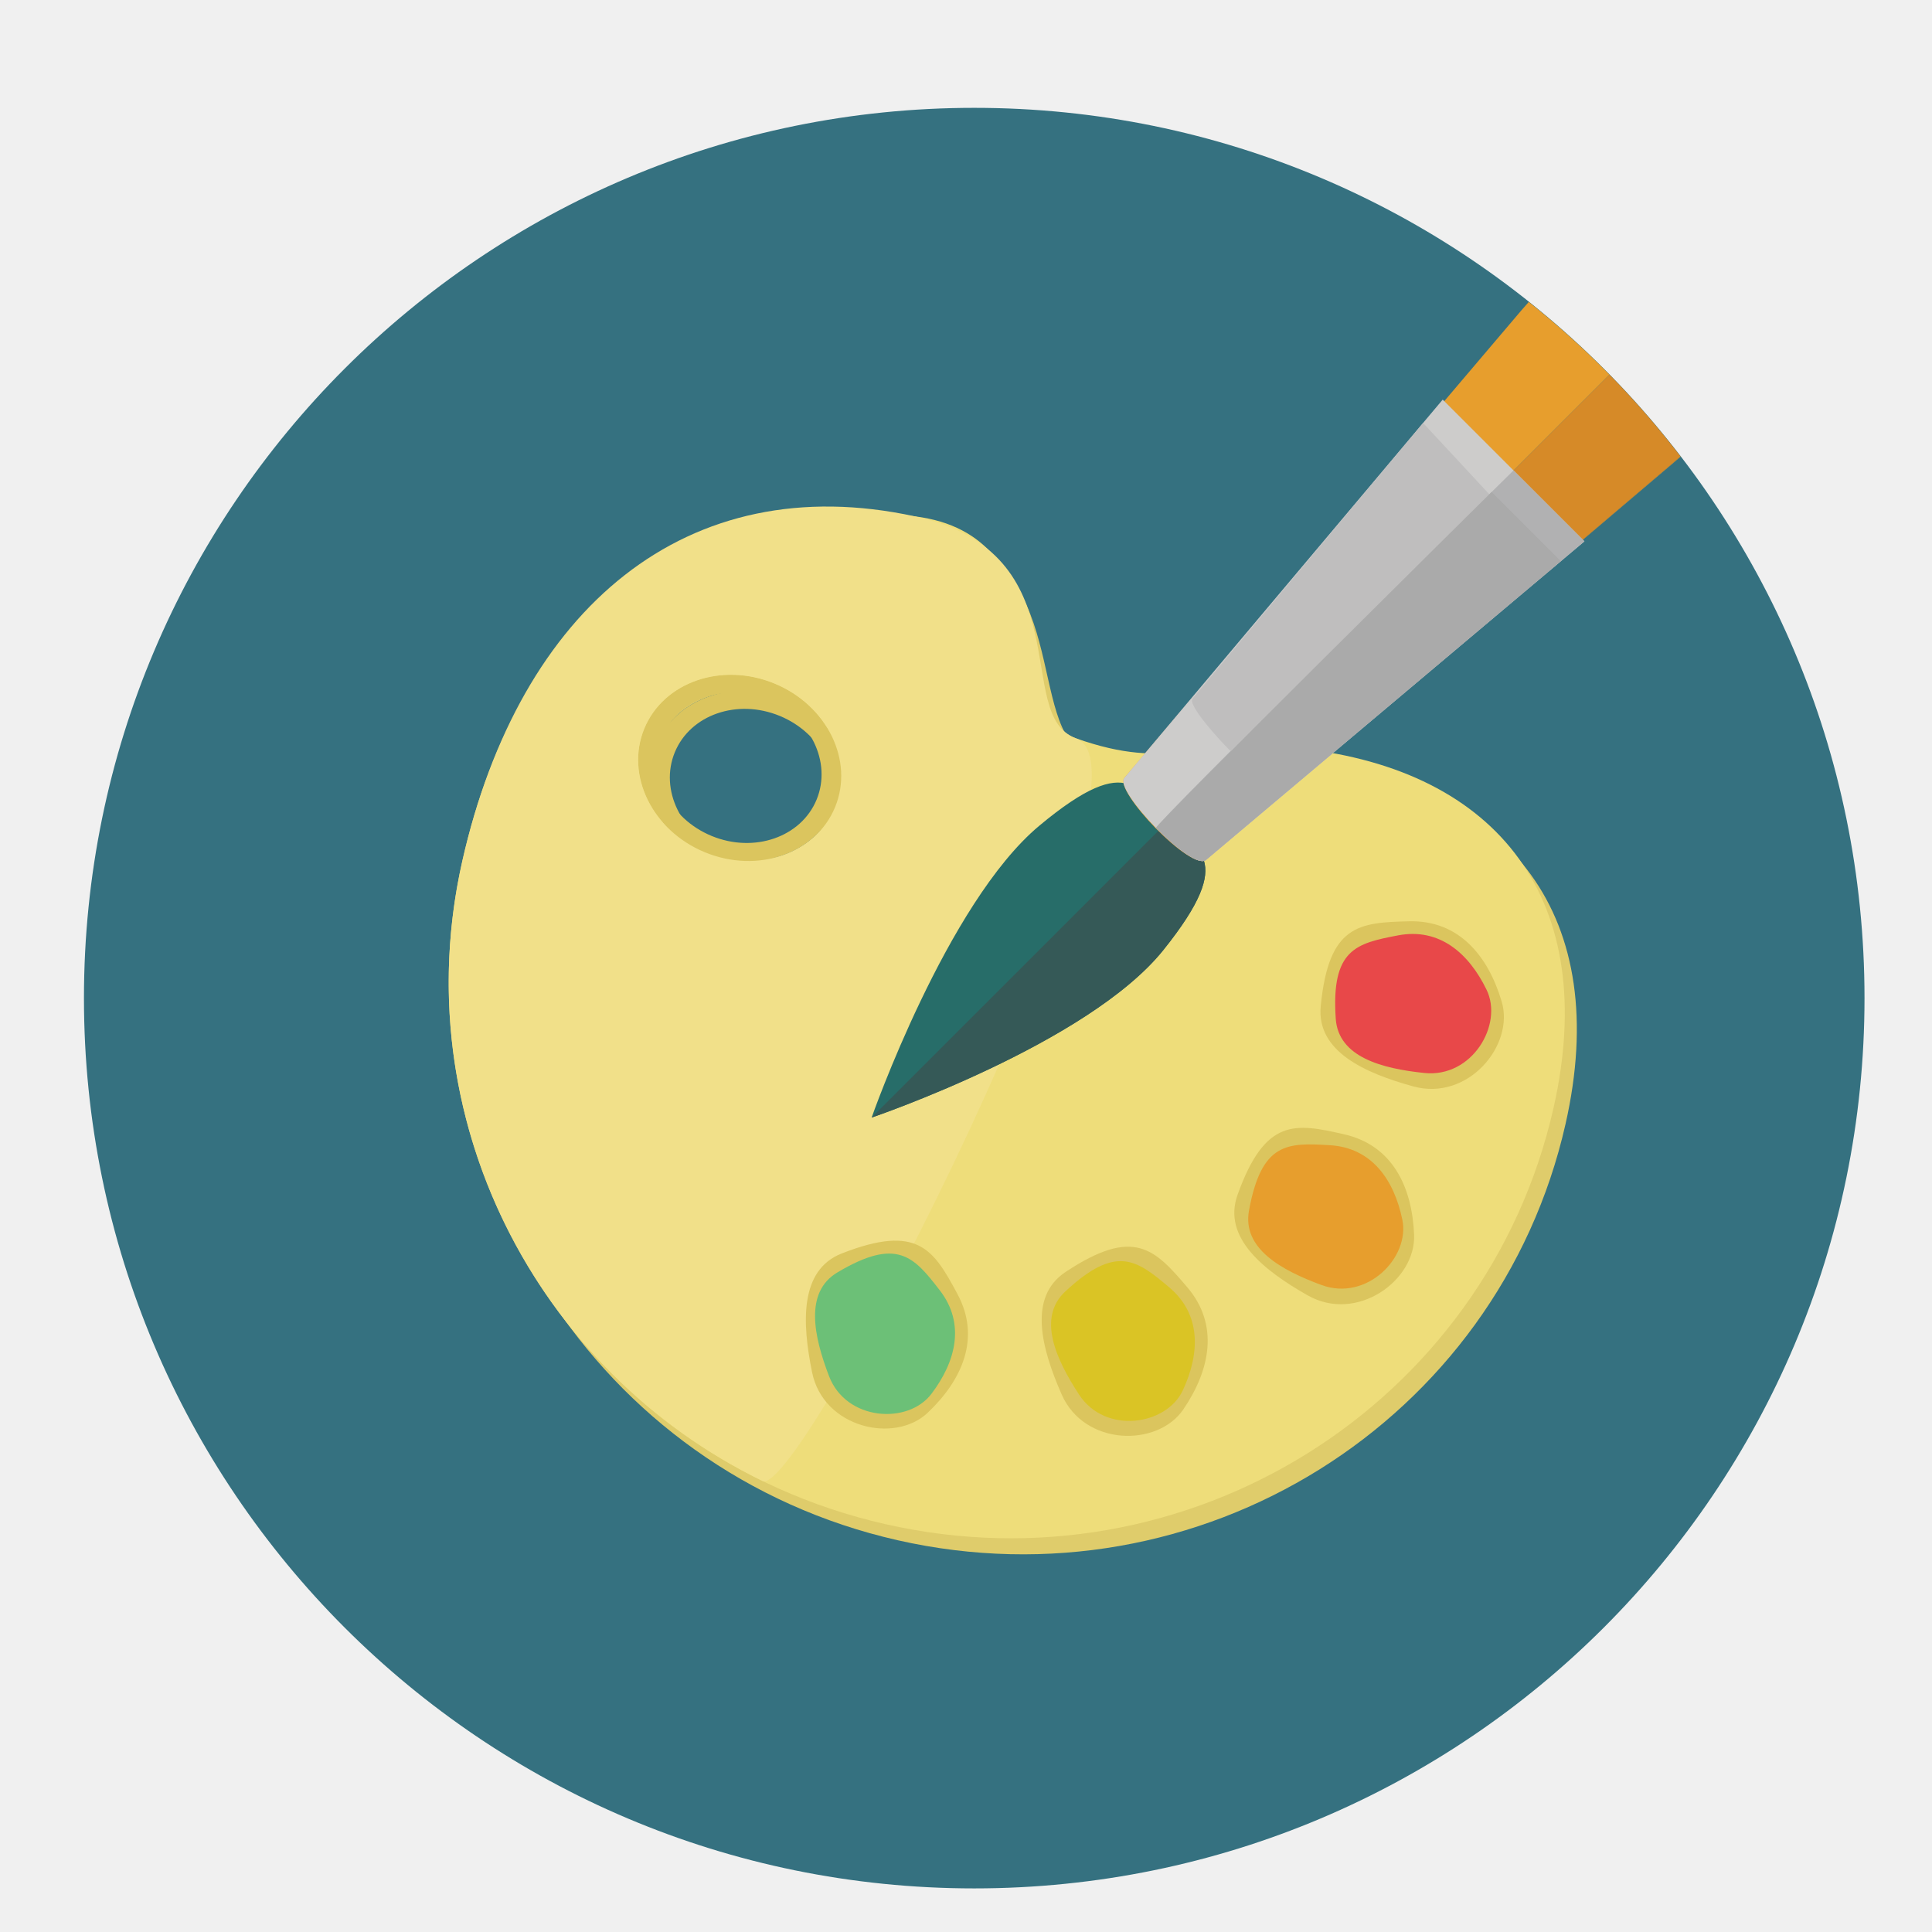
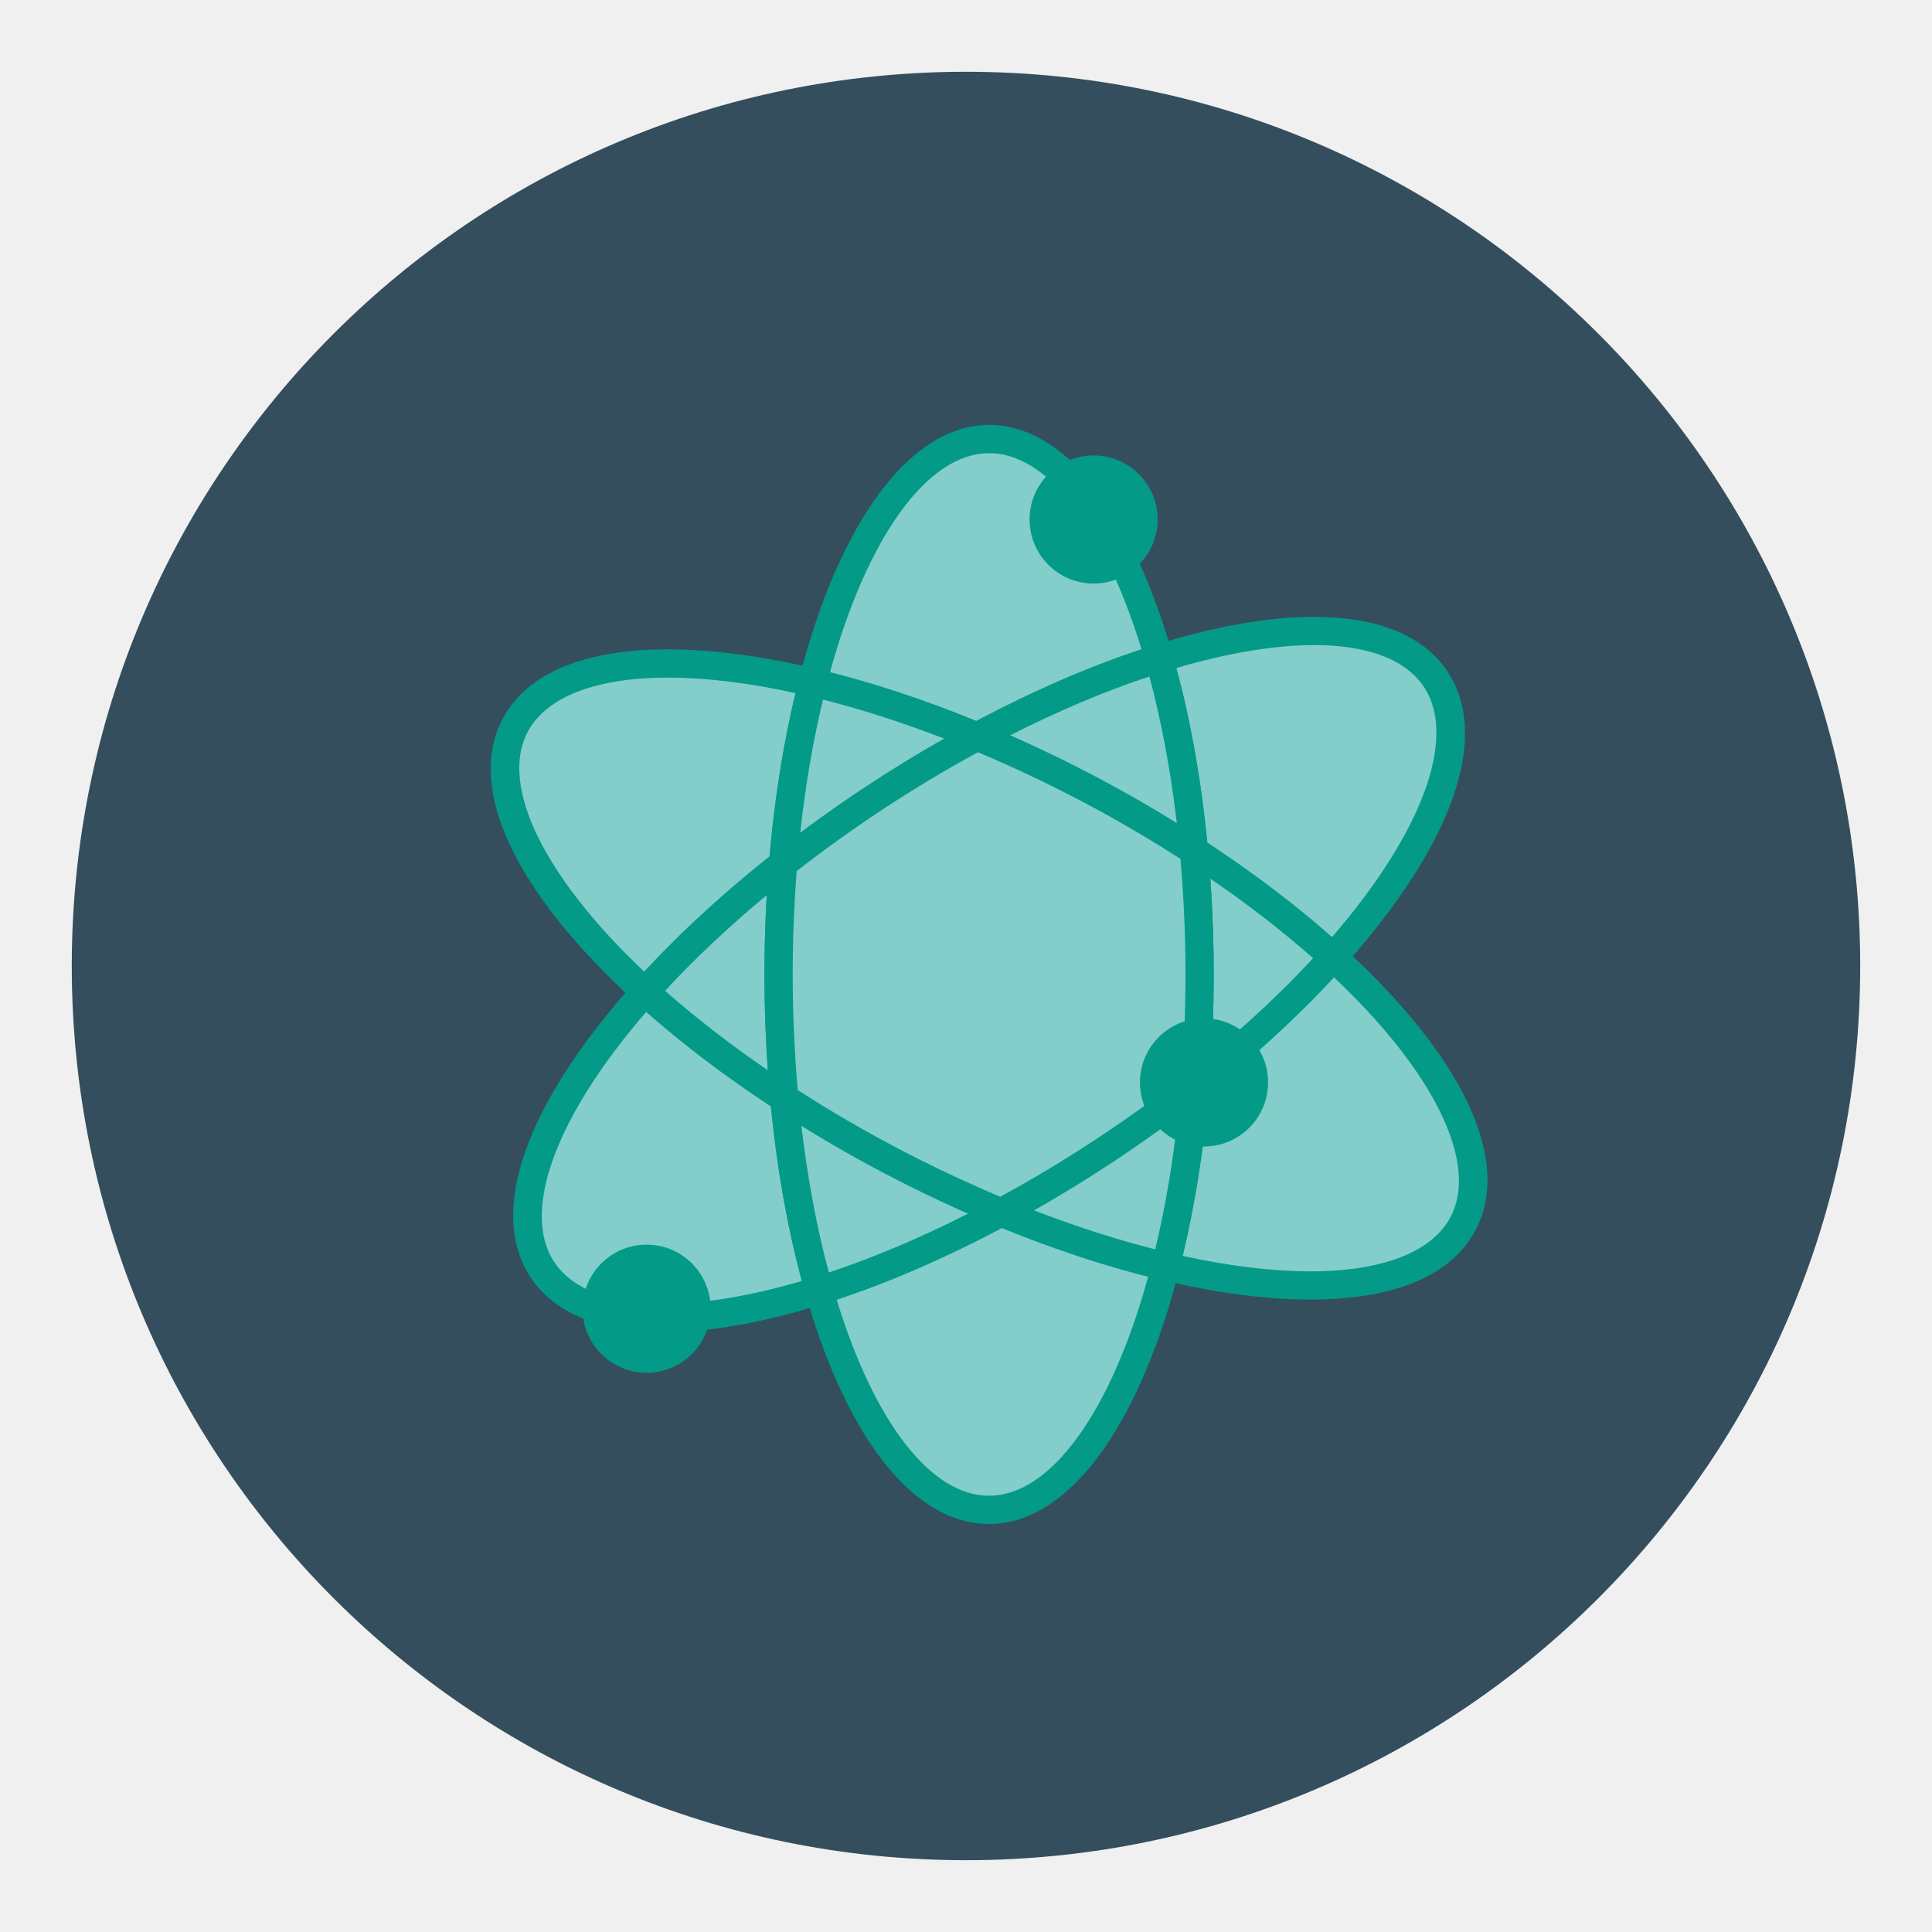
<svg xmlns="http://www.w3.org/2000/svg" version="1.1" id="Layer_1" x="0px" y="0px" width="136.833px" height="136.834px" viewBox="0 0 136.833 136.834" style="enable-background:new 0 0 136.833 136.834;" xml:space="preserve">
  <style type="text/css">

- 	.st0{fill:#7AC3A7;}
- 	.st1{fill:#AA9C87;}
+ 	.st0{fill:#4699A1;}
+ 	.st1{fill:#473C30;}
	.st2{fill:#AAAAAA;}
- 	.st3{fill:#494A4A;}
- 	.st4{fill:#AC782B;}
- 	.st5{fill:#49A0AE;}
- 	.st6{fill:#AD6F2D;}
- 	.st7{fill-rule:evenodd;clip-rule:evenodd;fill:#3EB5B5;}
- 	.st8{fill:#AE8A50;}
- 	.st9{fill:#7F8092;}
- 	.st10{fill:#AEADAD;}
- 	.st11{fill:#AEAEAF;}
- 	.st12{fill:#129949;}
- 	.st13{fill:#E1E1E1;}
- 	.st14{fill:#E2DD3E;}
- 	.st15{fill-rule:evenodd;clip-rule:evenodd;fill:#757575;}
- 	.st16{fill:#E4E4E4;}
- 	.st17{fill:#E57931;}
- 	.st18{fill:#4AA0A5;}
- 	.st19{fill:#4B4A4B;}
- 	.st20{fill:#E79E2D;}
- 	.st21{fill-rule:evenodd;clip-rule:evenodd;fill:#DBB626;}
- 	.st22{fill:#E7E760;}
- 	.st23{fill:#19A855;}
- 	.st24{fill:#E84849;}
- 	.st25{fill:#4E4F50;}
- 	.st26{fill:#4EA3B1;}
- 	.st27{fill:#E9CA92;}
- 	.st28{fill:#E9E8A1;}
- 	.st29{fill:#E9E8A3;}
- 	.st30{fill:#B03738;}
- 	.st31{fill:#818282;}
- 	.st32{fill:#81BCB9;}
- 	.st33{fill:#B19353;}
- 	.st34{fill:#825E2D;}
- 	.st35{fill:#B1B1B2;}
- 	.st36{fill:#B2B2B2;}
- 	.st37{opacity:0.15;}
- 	.st38{fill:#848698;}
- 	.st39{fill:#B3DCE2;}
- 	.st40{fill:#B4B4B5;}
- 	.st41{fill:#1A3940;}
- 	.st42{fill:#B6E2EB;}
- 	.st43{fill:#888888;}
- 	.st44{fill:#B7DFD2;}
- 	.st45{fill:#1D1E1E;}
- 	.st46{fill:#ED3351;}
- 	.st47{fill:#EDC92C;}
- 	.st48{fill:#EDE8C9;}
- 	.st49{fill:#1FA85B;}
- 	.st50{fill-rule:evenodd;clip-rule:evenodd;fill:#AEAEAF;}
- 	.st51{fill:#EEDD7A;}
- 	.st52{fill:#52BA73;}
- 	.st53{fill:#56385F;}
- 	.st54{fill:#56939A;}
- 	.st55{fill:#8AC5C4;}
- 	.st56{fill:#575757;}
- 	.st57{fill-rule:evenodd;clip-rule:evenodd;fill:#4B4A4B;}
- 	.st58{fill:#8CD3DA;}
- 	.st59{fill:#8D8D8C;}
- 	.st60{fill:#8D9091;}
- 	.st61{fill-rule:evenodd;clip-rule:evenodd;fill:#E8C790;}
- 	.st62{fill:#202121;}
- 	.st63{fill-rule:evenodd;clip-rule:evenodd;fill:#E9CA92;}
- 	.st64{fill:#BEBC6A;}
- 	.st65{fill:#F06668;}
- 	.st66{fill:#BFBEBE;}
- 	.st67{fill:#F0D359;}
- 	.st68{fill:#F0F1AF;}
- 	.st69{fill-rule:evenodd;clip-rule:evenodd;fill:#B14D26;}
- 	.st70{fill:#22C48A;}
- 	.st71{fill:#F1D250;}
- 	.st72{fill:#F1E089;}
- 	.st73{fill:#F1F1B3;}
- 	.st74{fill:#F2BE3E;}
- 	.st75{fill:#F37C2A;}
- 	.st76{fill:#256533;}
- 	.st77{fill:#F4D967;}
- 	.st78{fill:#F4E028;}
- 	.st79{fill:#F4F5F5;}
- 	.st80{fill-rule:evenodd;clip-rule:evenodd;fill:#B5B2B3;}
- 	.st81{fill:#F5D827;}
- 	.st82{fill:#F5E554;}
- 	.st83{fill:#276D69;}
- 	.st84{fill-rule:evenodd;clip-rule:evenodd;fill:#B6AE8F;}
- 	.st85{fill:#F6A2A3;}
- 	.st86{fill-rule:evenodd;clip-rule:evenodd;fill:#1CAAB9;}
- 	.st87{fill-rule:evenodd;clip-rule:evenodd;fill:#888888;}
- 	.st88{fill:#F7D98B;}
- 	.st89{fill:#F7E497;}
- 	.st90{fill:#F8DE71;}
- 	.st91{fill-rule:evenodd;clip-rule:evenodd;fill:#ECE1D0;}
- 	.st92{fill:#F9F29A;}
- 	.st93{fill-rule:evenodd;clip-rule:evenodd;fill:#EDC92C;}
- 	.st94{clip-path:url(#SVGID_2_);}
- 	.st95{fill:#90682F;}
- 	.st96{fill:#C0C0C0;}
- 	.st97{fill:#93793D;}
- 	.st98{fill:#939292;}
- 	.st99{fill:#93D1BD;}
- 	.st100{fill:#949897;}
- 	.st101{fill:#94D0D0;}
- 	.st102{fill:#954E9D;}
- 	.st103{fill:#958469;}
- 	.st104{fill:#C4BC98;}
- 	.st105{fill:#C698C5;}
- 	.st106{fill:#2C6973;}
- 	.st107{fill:#FAF2F2;}
- 	.st108{fill:#C7E8ED;}
- 	.st109{fill:#2E2F2F;}
- 	.st110{fill:#2F8442;}
- 	.st111{opacity:0.3;}
- 	.st112{fill:#606060;}
- 	.st113{fill:#616A89;}
- 	.st114{fill:#61BECD;}
- 	.st115{fill:#FFC200;}
- 	.st116{fill:#FFFFFF;}
- 	.st117{fill:#626463;}
- 	.st118{fill:#63A2AC;}
- 	.st119{fill-rule:evenodd;clip-rule:evenodd;fill:#F2E8D3;}
- 	.st120{fill:none;}
- 	.st121{fill:#9A7338;}
- 	.st122{fill-rule:evenodd;clip-rule:evenodd;fill:#F5D8A4;}
- 	.st123{fill-rule:evenodd;clip-rule:evenodd;fill:#F5DFB5;}
- 	.st124{fill:#9B7842;}
- 	.st125{fill:#67B8CB;}
- 	.st126{fill:#9D5D26;}
- 	.st127{fill:#9D9E9F;}
- 	.st128{fill:#CDCCCB;}
- 	.st129{fill:#9EA3B6;}
- 	.st130{fill:#9F77AA;}
- 	.st131{fill-rule:evenodd;clip-rule:evenodd;fill:#C0BEBF;}
- 	.st132{fill-rule:evenodd;clip-rule:evenodd;fill:#C15E28;}
- 	.st133{fill:#343433;}
- 	.st134{fill:#355957;}
- 	.st135{fill:#357180;}
- 	.st136{fill:#35B167;}
- 	.st137{fill-rule:evenodd;clip-rule:evenodd;fill:#97A0A0;}
- 	.st138{fill:#6C6C6B;}
- 	.st139{fill:#6CC077;}
- 	.st140{fill:#6EC2CB;}
- 	.st141{fill:#6FB698;}
- 	.st142{fill-rule:evenodd;clip-rule:evenodd;fill:#616161;}
- 	.st143{fill:#D0D1D1;}
- 	.st144{fill-rule:evenodd;clip-rule:evenodd;fill:#FFF4E4;}
- 	.st145{fill:#D2CBA6;}
- 	.st146{fill:#D2D2D2;}
- 	.st147{fill:#D68828;}
- 	.st148{fill:#D68A28;}
- 	.st149{fill:#3D3428;}
- 	.st150{fill:#3D4040;}
- 	.st151{fill:#3D969F;}
- 	.st152{fill-rule:evenodd;clip-rule:evenodd;fill:#CDCCCB;}
- 	.st153{fill:#A0D5D9;}
- 	.st154{fill:#A2D4DE;}
- 	.st155{fill:#A3D4AA;}
- 	.st156{fill:#A48A47;}
- 	.st157{fill:#75B7BB;}
- 	.st158{fill:#776850;}
- 	.st159{fill:#DAC425;}
- 	.st160{fill:#DBBD40;}
- 	.st161{fill:#DBC55E;}
- 	.st162{fill:#DBDBDA;}
- 	.st163{fill:#DBF0F5;}
- 	.st164{fill:#DCDBDC;}
- 	.st165{fill:#DDDDDC;}
- 	.st166{fill-rule:evenodd;clip-rule:evenodd;fill:#6EC2CB;}
- 	.st167{fill:#DFBFDB;}
- 	.st168{fill:#DFCC6B;}
- 	.st169{fill:#448590;}
+ 	.st3{fill-rule:evenodd;clip-rule:evenodd;fill:#D7AF8F;}
+ 	.st4{fill:#49596B;}
+ 	.st5{fill:#7D3719;}
+ 	.st6{fill:#49A0AE;}
+ 	.st7{fill:#AFAFA3;}
+ 	.st8{fill:#E3AA24;}
+ 	.st9{fill:#4ABC96;}
+ 	.st10{fill:#181E1D;}
+ 	.st11{fill:#E6BE20;}
+ 	.st12{fill:#E79E2D;}
+ 	.st13{fill:#E7E7D6;}
+ 	.st14{fill:#E84849;}
+ 	.st15{fill:#E9C29C;}
+ 	.st16{fill:#E9E9EA;}
+ 	.st17{fill:#807F7F;}
+ 	.st18{fill:#809598;}
+ 	.st19{fill:#81725B;}
+ 	.st20{fill:#B1D4D7;}
+ 	.st21{fill:#83CECA;}
+ 	.st22{fill:#B58755;}
+ 	.st23{fill:#B6B6B7;}
+ 	.st24{fill:#1D8D45;}
+ 	.st25{fill:#1D9E49;}
+ 	.st26{fill:#ECE1D0;}
+ 	.st27{fill:#ECEDEA;}
+ 	.st28{fill:#B9B9BA;}
+ 	.st29{fill:#EDC92C;}
+ 	.st30{fill:#1FA85B;}
+ 	.st31{fill:#526B70;}
+ 	.st32{fill:#575757;}
+ 	.st33{fill:#BB5538;}
+ 	.st34{fill:#8C402B;}
+ 	.st35{fill:#8C5228;}
+ 	.st36{fill:#BC992F;}
+ 	.st37{fill:#8D8D8D;}
+ 	.st38{fill-rule:evenodd;clip-rule:evenodd;fill:#E8C790;}
+ 	.st39{fill:#8E6E52;}
+ 	.st40{fill:#202121;}
+ 	.st41{fill:#202B2D;}
+ 	.st42{fill-rule:evenodd;clip-rule:evenodd;fill:#E9C29C;}
+ 	.st43{fill:#BF8A67;}
+ 	.st44{fill:#21AC4B;}
+ 	.st45{fill:#BFBEBE;}
+ 	.st46{fill:#BFC1A9;}
+ 	.st47{fill:#242D2B;}
+ 	.st48{fill:#F37C2A;}
+ 	.st49{fill:#27636D;}
+ 	.st50{fill:#5B4F3F;}
+ 	.st51{fill:#28333B;}
+ 	.st52{fill:#F6DA66;}
+ 	.st53{fill-rule:evenodd;clip-rule:evenodd;fill:#ECE1D0;}
+ 	.st54{fill:#5E5F5E;}
+ 	.st55{fill:url(#SVGID_1_);}
+ 	.st56{fill:#C48F2C;}
+ 	.st57{fill:#2A3633;}
+ 	.st58{fill:#2A646E;}
+ 	.st59{fill:#C5C3AE;}
+ 	.st60{fill:#2B2B2A;}
+ 	.st61{fill:#606060;}
+ 	.st62{fill-rule:evenodd;clip-rule:evenodd;fill:#BEBEBE;}
+ 	.st63{fill:#FFFFFF;}
+ 	.st64{fill-rule:evenodd;clip-rule:evenodd;fill:#F2E8D3;}
+ 	.st65{fill:#65A844;}
+ 	.st66{fill-rule:evenodd;clip-rule:evenodd;fill:#F5DFB5;}
+ 	.st67{fill:#CBCBC5;}
+ 	.st68{fill:#9E7C5A;}
+ 	.st69{fill:#9E9F9F;}
+ 	.st70{fill:#CDCCCB;}
+ 	.st71{fill:#CDCDCE;}
+ 	.st72{fill:#9F77AA;}
+ 	.st73{fill:#327477;}
+ 	.st74{fill:#333738;}
+ 	.st75{fill:#343433;}
+ 	.st76{fill:#344E5D;}
+ 	.st77{fill:#357180;}
+ 	.st78{fill:#36454F;}
+ 	.st79{fill:#383939;}
+ 	.st80{fill:#6C533E;}
+ 	.st81{fill:#6CC077;}
+ 	.st82{fill:#6D5D49;}
+ 	.st83{fill:#6EC2CB;}
+ 	.st84{fill:#6F8284;}
+ 	.st85{fill:#028CA3;}
+ 	.st86{fill:#D1962A;}
+ 	.st87{fill:#D1AFD2;}
+ 	.st88{fill:#036A7B;}
+ 	.st89{fill:#039A88;}
+ 	.st90{fill:#D3E8E9;}
+ 	.st91{fill:#D5CEA9;}
+ 	.st92{fill:#3B7F89;}
+ 	.st93{fill:#D62127;}
+ 	.st94{fill:#3C4D5B;}
+ 	.st95{fill:#D7AE29;}
+ 	.st96{fill:#D7B129;}
+ 	.st97{fill:#D7D7BF;}
+ 	.st98{fill:#D7D7D7;}
+ 	.st99{fill:#D7DABA;}
+ 	.st100{fill:#70BFC8;}
+ 	.st101{fill:#A2D4DE;}
+ 	.st102{fill:#A480B1;}
+ 	.st103{fill:#A48A75;}
+ 	.st104{fill:#786451;}
+ 	.st105{fill:#DBF0F5;}
+ 	.st106{fill:#797979;}
+ 	.st107{fill:#DCDCC6;}
+ 	.st108{fill:#DCDCD2;}
+ 	.st109{fill:#DCDDD8;}
+ 	.st110{fill:#DDDDDC;}
+ 	.st111{fill:#DFBA24;}
+ 	.st112{fill:#DFDFDF;}
+ 	.st113{fill:#435364;}
+ 	.st114{fill:#43B665;}

</style>
  <g>
    <g>
-       <circle class="st135" cx="69" cy="70.692" r="63.054" />
-     </g>
-     <g>
      <g>
        <g>
          <g>
-             <path class="st168" d="M92.93,54.144c-7.438-0.811-9.065,1.691-15.877-0.717c-4.534-1.604-0.865-14.409-11.4-15.72       c-16.378-2.038-27.989,6.454-32.054,24.397c-4.783,21.115,8.64,42.149,29.979,46.984c21.341,4.834,42.518-8.359,47.3-29.477       C114.196,64.97,107.023,55.676,92.93,54.144z M59.995,58.306c-1.358,3.301-5.485,4.731-9.216,3.193       c-3.731-1.537-5.653-5.457-4.294-8.76c1.359-3.298,5.486-4.729,9.217-3.191C59.434,51.085,61.356,55.006,59.995,58.306z" />
-           </g>
-         </g>
-         <g>
-           <g>
-             <g>
-               <path class="st51" d="M92.078,53.007c-7.439-0.809-9.066,1.691-15.877-0.717c-4.535-1.603-0.865-14.408-11.401-15.719        c-16.378-2.038-27.988,6.453-32.053,24.398c-4.784,21.113,8.639,42.148,29.979,46.983c21.34,4.834,42.518-8.361,47.301-29.477        C113.345,63.835,106.171,54.538,92.078,53.007z M59.143,57.17c-1.358,3.299-5.485,4.729-9.216,3.193        c-3.731-1.536-5.653-5.459-4.293-8.761c1.359-3.299,5.485-4.729,9.216-3.191C58.582,49.948,60.504,53.87,59.143,57.17z" />
-             </g>
-           </g>
-           <g>
-             <g>
-               <path class="st161" d="M54.85,48.411c-3.73-1.537-7.856-0.107-9.216,3.191c-1.36,3.302,0.562,7.225,4.293,8.761        c3.73,1.536,7.857,0.105,9.216-3.193C60.504,53.87,58.582,49.948,54.85,48.411z M57.836,56.633        c-1.096,2.659-4.424,3.813-7.434,2.573c-3.007-1.238-4.558-4.4-3.461-7.062s4.424-3.815,7.432-2.577        C57.383,50.809,58.932,53.971,57.836,56.633z" />
-             </g>
-           </g>
-         </g>
-         <g>
-           <g>
-             <g>
-               <path class="st161" d="M55.702,49.548c-3.73-1.538-7.857-0.106-9.217,3.191c-1.359,3.303,0.563,7.223,4.294,8.76        c3.73,1.538,7.857,0.107,9.216-3.193C61.356,55.006,59.434,51.085,55.702,49.548z M58.688,57.766        c-1.096,2.661-4.423,3.815-7.433,2.577c-3.008-1.239-4.558-4.402-3.461-7.063c1.097-2.662,4.423-3.816,7.431-2.576        C58.234,51.942,59.783,55.106,58.688,57.766z" />
-             </g>
-           </g>
-         </g>
-         <g>
-           <g>
-             <path class="st72" d="M76.201,52.29c-4.535-1.603,0.573-13.123-11.401-15.719c-16.13-3.498-27.988,6.453-32.053,24.398       c-4.093,18.066,5.144,36.072,21.261,43.922C56.729,106.218,83.012,54.698,76.201,52.29z M59.143,57.17       c-1.358,3.299-5.485,4.729-9.216,3.193c-3.731-1.536-5.653-5.459-4.293-8.761c1.359-3.299,5.485-4.729,9.216-3.191       C58.582,49.948,60.504,53.87,59.143,57.17z" />
-           </g>
-         </g>
-       </g>
-       <g>
-         <g>
-           <g>
-             <path class="st161" d="M106.358,70.937c0.921,3.094-2.382,7.074-6.259,6.008c-3.416-0.939-6.868-2.469-6.558-5.682       c0.56-5.792,2.72-5.922,6.259-6.012C103.341,65.163,105.4,67.713,106.358,70.937z" />
-           </g>
-         </g>
-       </g>
-       <g>
-         <g>
-           <g>
-             <path class="st24" d="M105.287,70.1c1.198,2.462-1.018,6.251-4.41,5.894c-2.987-0.313-6.09-1.115-6.273-3.85       c-0.334-4.924,1.457-5.33,4.408-5.895C101.962,65.685,104.039,67.534,105.287,70.1z" />
-           </g>
-         </g>
-       </g>
-       <g>
-         <g>
-           <g>
-             <path class="st161" d="M100.154,87.455c0.131,3.225-4.048,6.272-7.545,4.286c-3.08-1.75-6.051-4.079-4.959-7.12       c1.963-5.474,4.09-5.069,7.543-4.286S100.017,84.097,100.154,87.455z" />
-           </g>
-         </g>
-       </g>
-       <g>
-         <g>
-           <g>
-             <path class="st20" d="M99.32,86.382c0.557,2.684-2.521,5.811-5.724,4.629c-2.82-1.038-5.63-2.576-5.136-5.273       c0.887-4.854,2.722-4.807,5.723-4.629C97.181,81.286,98.741,83.589,99.32,86.382z" />
-           </g>
-         </g>
-       </g>
-       <g>
-         <g>
-           <g>
-             <path class="st161" d="M83.801,99.833c-1.824,2.665-6.994,2.605-8.61-1.074c-1.422-3.245-2.412-6.889,0.28-8.674       c4.848-3.215,6.309-1.619,8.609,1.074C86.381,93.851,85.697,97.056,83.801,99.833z" />
-           </g>
-         </g>
-       </g>
-       <g>
-         <g>
-           <g>
-             <path class="st159" d="M83.773,98.472c-1.158,2.484-5.495,3.15-7.355,0.291c-1.64-2.517-2.973-5.434-0.965-7.299       c3.613-3.359,5.057-2.226,7.354-0.291C85.105,93.108,84.979,95.888,83.773,98.472z" />
-           </g>
-         </g>
-       </g>
-       <g>
-         <g>
-           <g>
-             <path class="st161" d="M65.705,100.057c-2.346,2.222-7.388,1.074-8.189-2.863c-0.707-3.472-0.906-7.243,2.103-8.419       c5.416-2.121,6.508-0.25,8.188,2.865C69.488,94.757,68.145,97.747,65.705,100.057z" />
-           </g>
-         </g>
-       </g>
-       <g>
-         <g>
-           <g>
-             <path class="st139" d="M65.965,98.724c-1.656,2.183-6.036,1.922-7.252-1.267c-1.072-2.806-1.76-5.937,0.598-7.339       c4.238-2.522,5.412-1.109,7.25,1.27C68.397,93.763,67.688,96.452,65.965,98.724z" />
+             <g>
+               <g>
+                 <g>
+                   <circle class="st76" cx="68.416" cy="68.416" r="63.333" />
+                 </g>
+               </g>
+             </g>
          </g>
        </g>
      </g>
    </g>
    <g>
      <g>
-         <path class="st83" d="M73.602,58.487c6.648-5.551,7.09-2.24,9.063-0.268c1.937,1.935,5.099,2.369-0.267,9.062     c-5.341,6.665-20.664,11.87-20.664,11.87S67.054,63.957,73.602,58.487z" />
-       </g>
-       <g>
-         <path class="st134" d="M82.665,58.22c1.937,1.935,5.099,2.369-0.267,9.062c-5.341,6.665-20.664,11.87-20.664,11.87L82.665,58.22z     " />
-       </g>
-       <g>
-         <g>
-           <g>
-             <path class="st20" d="M79.648,55.069c-0.869,0.868,4.814,6.79,5.804,5.803l33.076-28.096l0.504-0.44       c-0.006-0.008-0.013-0.016-0.019-0.023c-0.118,0.107-0.226,0.207-0.308,0.289L85.478,60.845       c-0.497,0.498-2.166-0.734-3.603-2.199c0,0,23.987-23.988,32.115-32.115c-1.797-1.83-3.706-3.546-5.713-5.146l-0.534,0.607       L79.648,55.069z" />
-           </g>
-         </g>
-         <g>
-           <g>
-             <path class="st148" d="M81.875,58.646c1.437,1.465,3.105,2.697,3.603,2.199l33.229-28.243c0.082-0.082,0.189-0.182,0.308-0.289       c-1.559-2.028-3.234-3.96-5.023-5.782C105.862,34.657,81.875,58.646,81.875,58.646z" />
-           </g>
-         </g>
-       </g>
-       <g>
-         <path class="st128" d="M85.438,60.885l26.78-22.545L102.18,28.302L79.636,55.083C78.811,55.905,84.498,61.822,85.438,60.885z" />
-       </g>
-       <g>
-         <path class="st35" d="M85.438,60.885l26.78-22.545l-5.024-5.022c0,0-25.518,25.126-25.318,25.326     C83.326,60.095,84.968,61.354,85.438,60.885z" />
-       </g>
-       <g>
-         <path class="st66" d="M90.729,55.793l19.437-15.741l-9.375-10.094L84.463,49.479C83.834,50.104,90.015,56.506,90.729,55.793z" />
-       </g>
-       <g>
-         <path class="st2" d="M85.438,60.885l25.111-21.14l-4.904-4.904c0,0-23.916,23.656-23.77,23.803     C83.326,60.095,84.968,61.354,85.438,60.885z" />
+         <g>
+           <g>
+             <g>
+               <g>
+                 <g>
+                   <path class="st21" d="M82.087,46.64c-2.713-9.421-7.09-15.542-12.033-15.542c-5.234,0-9.836,6.865-12.496,17.243          c3.662,0.867,7.596,2.149,11.648,3.829C73.683,49.766,78.054,47.902,82.087,46.64z" />
+                 </g>
+               </g>
+             </g>
+           </g>
+           <g>
+             <g>
+               <g>
+                 <g>
+                   <path class="st89" d="M69.262,53.275l-0.438-0.182c-3.95-1.637-7.818-2.909-11.496-3.78l-0.991-0.235l0.253-0.987          c2.889-11.268,7.922-17.995,13.465-17.995c5.281,0,10.018,5.928,12.994,16.265l0.271,0.939l-0.933,0.292          c-4.051,1.269-8.326,3.104-12.706,5.457L69.262,53.275z M58.785,47.612c3.343,0.848,6.822,2.007,10.365,3.454          c4.012-2.128,7.94-3.833,11.699-5.078c-2.676-8.719-6.679-13.89-10.796-13.89C65.696,32.098,61.42,38.014,58.785,47.612z" />
+                 </g>
+               </g>
+             </g>
+           </g>
+         </g>
+         <g>
+           <g>
+             <g>
+               <g>
+                 <g>
+                   <path class="st21" d="M58.019,91.396c2.713,9.419,7.092,15.54,12.035,15.54c5.232,0,9.834-6.864,12.492-17.241          c-3.66-0.868-7.594-2.151-11.648-3.831C66.423,88.271,62.052,90.132,58.019,91.396z" />
+                 </g>
+               </g>
+             </g>
+           </g>
+           <g>
+             <g>
+               <g>
+                 <g>
+                   <path class="st89" d="M70.054,107.937c-5.282,0-10.02-5.928-12.996-16.263l-0.271-0.939l0.933-0.292          c4.068-1.276,8.343-3.112,12.704-5.459l0.418-0.225l0.438,0.182c3.954,1.638,7.821,2.91,11.496,3.782l0.991,0.235          l-0.253,0.986C80.629,101.21,75.597,107.937,70.054,107.937z M59.256,92.048c2.676,8.718,6.68,13.888,10.798,13.888          c4.356,0,8.632-5.916,11.265-15.513c-3.34-0.848-6.819-2.007-10.365-3.455C66.957,89.092,63.028,90.797,59.256,92.048z" />
+                 </g>
+               </g>
+             </g>
+           </g>
+         </g>
+         <g>
+           <g>
+             <g>
+               <g>
+                 <g>
+                   <path class="st21" d="M45.69,70.242c-7.035,7.853-10.127,15.364-7.271,19.686c2.725,4.122,10.246,4.4,19.6,1.469          c-1.154-4.011-2.004-8.622-2.471-13.615C51.819,75.356,48.495,72.804,45.69,70.242z" />
+                 </g>
+               </g>
+             </g>
+           </g>
+           <g>
+             <g>
+               <g>
+                 <g>
+                   <path class="st89" d="M47.038,94.348C47.037,94.348,47.037,94.348,47.038,94.348c-4.512,0-7.78-1.338-9.453-3.869          c-3.066-4.641-0.384-12.26,7.36-20.904l0.674-0.752l0.746,0.681c2.807,2.564,6.08,5.066,9.728,7.439l0.405,0.264          l0.046,0.481C57,82.57,57.819,87.089,58.979,91.12l0.271,0.938l-0.933,0.292C54.09,93.676,50.294,94.348,47.038,94.348z           M45.773,71.661c-6.394,7.389-8.892,14.127-6.521,17.715c1.624,2.456,5.129,2.972,7.784,2.972          c2.775,0,6.132-0.56,9.756-1.625c-1.019-3.769-1.756-7.922-2.194-12.369C51.341,76.212,48.378,73.965,45.773,71.661z" />
+                 </g>
+               </g>
+             </g>
+           </g>
+         </g>
+         <g>
+           <g>
+             <g>
+               <g>
+                 <g>
+                   <path class="st21" d="M94.417,67.794c7.033-7.853,10.125-15.364,7.27-19.686c-2.725-4.122-10.246-4.4-19.6-1.469          c1.156,4.012,2.006,8.622,2.471,13.615C88.286,62.678,91.61,65.232,94.417,67.794z" />
+                 </g>
+               </g>
+             </g>
+           </g>
+           <g>
+             <g>
+               <g>
+                 <g>
+                   <path class="st89" d="M94.488,69.213l-0.745-0.68c-2.818-2.572-6.092-5.075-9.73-7.439l-0.406-0.264l-0.045-0.482          c-0.454-4.88-1.273-9.399-2.436-13.431l-0.271-0.939l0.933-0.292c4.229-1.325,8.023-1.998,11.28-1.998          c4.511,0,7.779,1.338,9.452,3.869c3.066,4.64,0.384,12.259-7.358,20.904L94.488,69.213z M85.507,59.681          c3.25,2.137,6.214,4.384,8.827,6.694c6.393-7.389,8.89-14.127,6.519-17.715c-1.624-2.456-5.129-2.972-7.784-2.972          c-2.775,0-6.132,0.56-9.755,1.625C84.333,51.083,85.07,55.236,85.507,59.681z" />
+                 </g>
+               </g>
+             </g>
+           </g>
+         </g>
+         <g>
+           <g>
+             <g>
+               <g>
+                 <g>
+                   <path class="st21" d="M76.987,55.819c2.672,1.404,5.201,2.894,7.57,4.436c-0.465-4.993-1.314-9.604-2.471-13.615          c-4.033,1.263-8.404,3.126-12.881,5.53C71.767,53.232,74.372,54.446,76.987,55.819z" />
+                 </g>
+               </g>
+             </g>
+           </g>
+           <g>
+             <g>
+               <g>
+                 <g>
+                   <path class="st89" d="M85.745,62.221l-1.733-1.128c-2.393-1.557-4.913-3.034-7.489-4.388          c-2.509-1.317-5.1-2.532-7.699-3.611l-1.946-0.808l1.855-0.997c4.492-2.413,8.885-4.298,13.056-5.604l0.977-0.306          l0.283,0.983c1.196,4.152,2.039,8.794,2.506,13.799L85.745,62.221z M71.538,52.081c1.998,0.882,3.979,1.838,5.914,2.854          c2.01,1.056,3.985,2.185,5.896,3.368c-0.433-3.713-1.085-7.196-1.944-10.391C78.226,48.968,74.919,50.366,71.538,52.081z" />
+                 </g>
+               </g>
+             </g>
+           </g>
+         </g>
+         <g>
+           <g>
+             <g>
+               <g>
+                 <g>
+                   <path class="st21" d="M63.118,82.216c-2.672-1.403-5.199-2.894-7.57-4.435c0.467,4.993,1.316,9.604,2.471,13.615          c4.033-1.265,8.404-3.125,12.879-5.532C68.339,84.804,65.733,83.59,63.118,82.216z" />
+                 </g>
+               </g>
+             </g>
+           </g>
+           <g>
+             <g>
+               <g>
+                 <g>
+                   <path class="st89" d="M57.341,92.657l-0.283-0.984c-1.194-4.15-2.037-8.792-2.506-13.798l-0.192-2.058l1.733,1.126          c2.414,1.569,4.935,3.045,7.49,4.388c2.51,1.319,5.1,2.533,7.697,3.61l1.946,0.807l-1.855,0.998          c-4.473,2.406-8.864,4.292-13.054,5.605L57.341,92.657z M56.759,79.733c0.434,3.713,1.085,7.197,1.943,10.391          c3.188-1.062,6.495-2.459,9.864-4.17c-1.997-0.881-3.979-1.837-5.913-2.854C60.656,82.052,58.681,80.923,56.759,79.733z" />
+                 </g>
+               </g>
+             </g>
+           </g>
+         </g>
+         <g>
+           <g>
+             <g>
+               <g>
+                 <g>
+                   <path class="st21" d="M55.464,61.174c0.385-4.65,1.107-8.982,2.094-12.833c-10.424-2.474-18.639-1.593-21.074,3.041          c-2.408,4.586,1.42,11.751,9.207,18.86C48.401,67.216,51.698,64.139,55.464,61.174z" />
+                 </g>
+               </g>
+             </g>
+           </g>
+           <g>
+             <g>
+               <g>
+                 <g>
+                   <path class="st89" d="M45.762,71.661l-0.745-0.681c-8.572-7.825-12.005-15.138-9.419-20.063          c1.694-3.222,5.74-4.925,11.703-4.925c3.112,0,6.641,0.463,10.487,1.375l0.991,0.235l-0.253,0.986          c-0.998,3.895-1.692,8.157-2.065,12.667l-0.036,0.434l-0.343,0.269c-3.67,2.89-6.916,5.901-9.646,8.95L45.762,71.661z           M47.301,47.992c-5.099,0-8.626,1.369-9.933,3.855c-1.999,3.808,1.16,10.263,8.263,16.975          c2.572-2.782,5.551-5.523,8.873-8.164c0.357-4.083,0.975-7.968,1.838-11.569C53.03,48.361,49.993,47.992,47.301,47.992z" />
+                 </g>
+               </g>
+             </g>
+           </g>
+         </g>
+         <g>
+           <g>
+             <g>
+               <g>
+                 <g>
+                   <path class="st21" d="M94.417,67.794c-2.713,3.028-6.01,6.104-9.775,9.068c-0.385,4.649-1.107,8.981-2.096,12.833          c10.424,2.471,18.641,1.593,21.076-3.041C106.03,82.067,102.202,74.903,94.417,67.794z" />
+                 </g>
+               </g>
+             </g>
+           </g>
+           <g>
+             <g>
+               <g>
+                 <g>
+                   <path class="st89" d="M92.805,92.043C92.804,92.043,92.804,92.043,92.805,92.043c-3.113,0-6.643-0.463-10.489-1.375          l-0.991-0.235l0.253-0.987c0.999-3.892,1.694-8.153,2.067-12.667l0.036-0.434l0.343-0.269          c3.674-2.893,6.92-5.904,9.648-8.95l0.674-0.752l0.746,0.681c8.569,7.826,12.001,15.139,9.416,20.063          C102.814,90.34,98.768,92.043,92.805,92.043z M83.762,88.947c3.313,0.727,6.35,1.095,9.042,1.096          c5.1,0,8.627-1.369,9.934-3.854c1.999-3.808-1.16-10.263-8.261-16.975c-2.57,2.78-5.551,5.521-8.875,8.164          C85.243,81.464,84.626,85.348,83.762,88.947z" />
+                 </g>
+               </g>
+             </g>
+           </g>
+         </g>
+         <g>
+           <g>
+             <g>
+               <g>
+                 <g>
+                   <path class="st21" d="M78.274,81.455c-2.465,1.628-4.936,3.098-7.377,4.409c4.055,1.68,7.988,2.963,11.648,3.831          c0.988-3.852,1.711-8.184,2.096-12.833C82.644,78.432,80.517,79.971,78.274,81.455z" />
+                 </g>
+               </g>
+             </g>
+           </g>
+           <g>
+             <g>
+               <g>
+                 <g>
+                   <path class="st89" d="M83.271,90.895l-0.955-0.227c-3.778-0.896-7.749-2.202-11.801-3.88l-1.948-0.807l1.857-0.998          c2.467-1.325,4.922-2.792,7.3-4.363c2.171-1.438,4.291-2.967,6.3-4.545l1.804-1.416l-0.188,2.285          c-0.383,4.625-1.098,8.999-2.124,12.999L83.271,90.895z M73.228,85.72c2.936,1.135,5.813,2.062,8.588,2.766          c0.711-2.959,1.251-6.121,1.612-9.435c-1.493,1.115-3.034,2.2-4.602,3.237C76.995,83.498,75.119,84.648,73.228,85.72z" />
+                 </g>
+               </g>
+             </g>
+           </g>
+         </g>
+         <g>
+           <g>
+             <g>
+               <g>
+                 <g>
+                   <path class="st21" d="M61.831,56.58c2.465-1.628,4.936-3.097,7.375-4.41c-4.053-1.68-7.986-2.962-11.648-3.829          c-0.986,3.851-1.709,8.183-2.094,12.833C57.462,59.604,59.587,58.063,61.831,56.58z" />
+                 </g>
+               </g>
+             </g>
+           </g>
+           <g>
+             <g>
+               <g>
+                 <g>
+                   <path class="st89" d="M54.278,63.376l0.188-2.285c0.383-4.622,1.097-8.996,2.122-12.999l0.244-0.951l0.955,0.226          c3.782,0.896,7.752,2.201,11.801,3.878l1.945,0.806L69.68,53.05c-2.479,1.335-4.934,2.803-7.298,4.364          c-2.148,1.42-4.269,2.95-6.3,4.546L54.278,63.376z M58.288,49.549c-0.71,2.961-1.249,6.122-1.61,9.435          c1.505-1.125,3.046-2.209,4.602-3.238c1.823-1.204,3.699-2.354,5.599-3.432C63.943,51.18,61.065,50.253,58.288,49.549z" />
+                 </g>
+               </g>
+             </g>
+           </g>
+         </g>
+         <g>
+           <g>
+             <g>
+               <g>
+                 <g>
+                   <path class="st21" d="M84.962,69.018c0,2.69-0.113,5.313-0.32,7.845c3.766-2.965,7.063-6.04,9.775-9.068          c-2.807-2.562-6.131-5.116-9.859-7.539C84.819,63.068,84.962,66,84.962,69.018z" />
+                 </g>
+               </g>
+             </g>
+           </g>
+           <g>
+             <g>
+               <g>
+                 <g>
+                   <path class="st89" d="M83.458,79.067l0.187-2.286c0.211-2.572,0.317-5.184,0.317-7.763c0-2.9-0.135-5.817-0.4-8.67          l-0.191-2.057l1.732,1.125c3.729,2.423,7.09,4.993,9.988,7.639l0.732,0.668l-0.661,0.738          c-2.806,3.132-6.138,6.223-9.902,9.187L83.458,79.067z M85.723,62.233c0.159,2.248,0.239,4.521,0.239,6.785          c0,1.867-0.055,3.75-0.163,5.624c2.665-2.211,5.078-4.482,7.201-6.776C90.815,65.935,88.377,64.048,85.723,62.233z" />
+                 </g>
+               </g>
+             </g>
+           </g>
+         </g>
+         <g>
+           <g>
+             <g>
+               <g>
+                 <g>
+                   <path class="st21" d="M55.144,69.018c0-2.688,0.111-5.313,0.32-7.844c-3.766,2.965-7.063,6.042-9.773,9.068          c2.805,2.562,6.129,5.114,9.857,7.539C55.286,74.968,55.144,72.034,55.144,69.018z" />
+                 </g>
+               </g>
+             </g>
+           </g>
+           <g>
+             <g>
+               <g>
+                 <g>
+                   <path class="st89" d="M56.735,79.746l-1.732-1.126c-3.739-2.432-7.1-5.002-9.987-7.639l-0.73-0.668l0.66-0.737          c2.809-3.135,6.14-6.226,9.9-9.187l1.804-1.42l-0.188,2.289c-0.211,2.546-0.317,5.157-0.317,7.761          c0,2.9,0.135,5.818,0.4,8.671L56.735,79.746z M47.107,70.171c2.178,1.925,4.616,3.813,7.275,5.631          c-0.159-2.247-0.239-4.521-0.239-6.785c0-1.879,0.055-3.761,0.162-5.622C51.644,65.604,49.23,67.875,47.107,70.171z" />
+                 </g>
+               </g>
+             </g>
+           </g>
+         </g>
+         <g>
+           <g>
+             <g>
+               <g>
+                 <g>
+                   <path class="st21" d="M84.558,60.255c-2.369-1.542-4.898-3.031-7.57-4.436c-2.615-1.373-5.221-2.587-7.781-3.649          c-2.439,1.313-4.91,2.782-7.375,4.41c-2.244,1.483-4.369,3.024-6.367,4.594c-0.209,2.53-0.32,5.155-0.32,7.844          c0,3.017,0.143,5.95,0.404,8.764c2.371,1.541,4.898,3.031,7.57,4.435c2.615,1.374,5.221,2.588,7.779,3.648          c2.441-1.312,4.912-2.781,7.377-4.409c2.242-1.484,4.369-3.023,6.367-4.593c0.207-2.531,0.32-5.154,0.32-7.845          C84.962,66,84.819,63.068,84.558,60.255z" />
+                 </g>
+               </g>
+             </g>
+           </g>
+           <g>
+             <g>
+               <g>
+                 <g>
+                   <path class="st89" d="M70.953,86.97l-0.438-0.182c-2.653-1.1-5.299-2.34-7.861-3.687c-2.611-1.371-5.185-2.879-7.65-4.481          l-0.406-0.264l-0.045-0.482c-0.271-2.915-0.408-5.895-0.408-8.856c0-2.659,0.109-5.325,0.323-7.926l0.036-0.435l0.343-0.27          c2.075-1.629,4.239-3.191,6.434-4.641c2.414-1.594,4.921-3.094,7.453-4.457l0.418-0.226l0.438,0.182          c2.656,1.102,5.302,2.343,7.863,3.688c2.632,1.383,5.206,2.892,7.651,4.483l0.405,0.264l0.045,0.481          c0.271,2.915,0.408,5.894,0.408,8.855c0,2.634-0.109,5.301-0.323,7.926l-0.036,0.435l-0.343,0.27          c-2.052,1.611-4.216,3.172-6.434,4.64c-2.428,1.604-4.937,3.103-7.455,4.456L70.953,86.97z M56.5,77.206          c2.289,1.471,4.67,2.857,7.083,4.125c2.369,1.245,4.809,2.396,7.259,3.427c2.325-1.265,4.639-2.655,6.882-4.137          c2.048-1.356,4.05-2.793,5.956-4.275c0.188-2.431,0.282-4.894,0.282-7.328c0-2.737-0.12-5.488-0.356-8.188          c-2.271-1.461-4.652-2.848-7.083-4.125c-2.368-1.243-4.809-2.395-7.261-3.428c-2.337,1.274-4.649,2.665-6.88,4.138          c-2.027,1.34-4.03,2.778-5.956,4.277c-0.188,2.408-0.282,4.87-0.282,7.326C56.144,71.754,56.264,74.507,56.5,77.206z" />
+                 </g>
+               </g>
+             </g>
+           </g>
+         </g>
+         <g>
+           <g>
+             <g>
+               <g>
+                 <g>
+                   <circle class="st89" cx="77.456" cy="36.794" r="4.537" />
+                 </g>
+               </g>
+             </g>
+           </g>
+         </g>
+         <g>
+           <g>
+             <g>
+               <g>
+                 <g>
+                   <circle class="st89" cx="45.796" cy="92.689" r="4.537" />
+                 </g>
+               </g>
+             </g>
+           </g>
+         </g>
+         <g>
+           <g>
+             <g>
+               <g>
+                 <g>
+                   <path class="st89" d="M85.272,72.126c-2.504,0-4.535,2.031-4.535,4.538c0,2.504,2.031,4.536,4.535,4.536          c2.508,0,4.539-2.032,4.539-4.536C89.812,74.157,87.78,72.126,85.272,72.126z" />
+                 </g>
+               </g>
+             </g>
+           </g>
+         </g>
      </g>
    </g>
  </g>
</svg>
